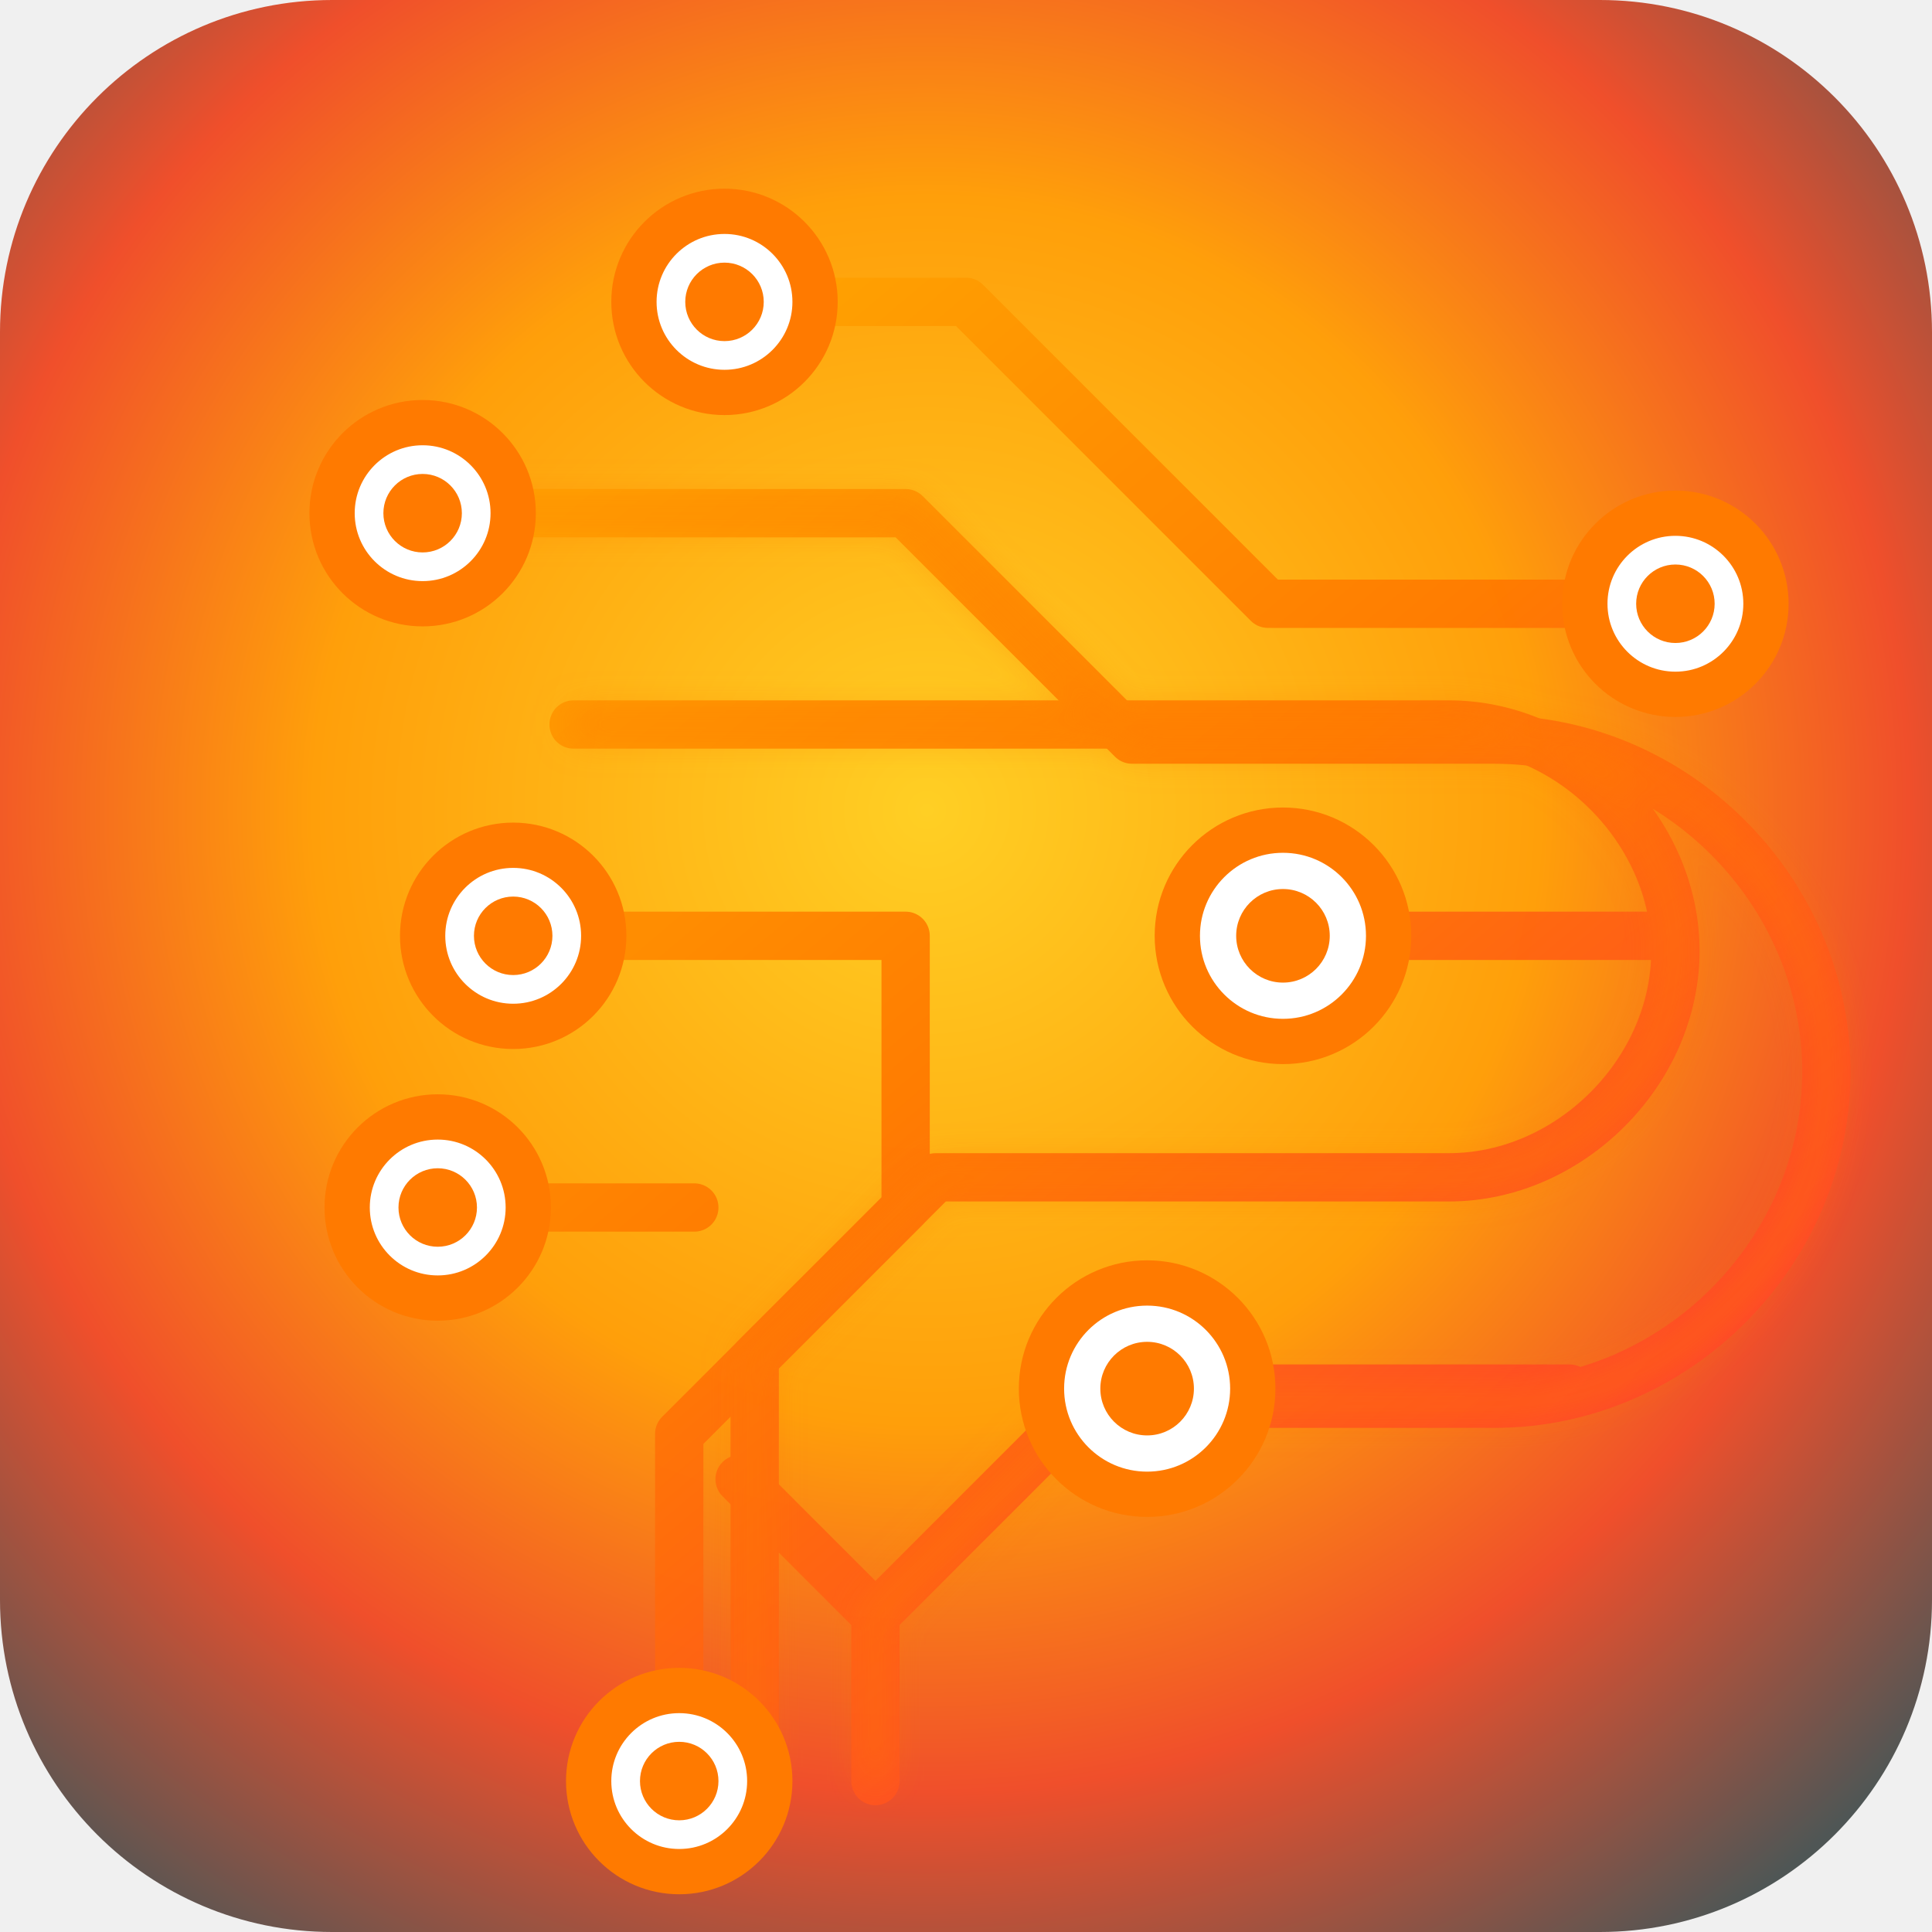
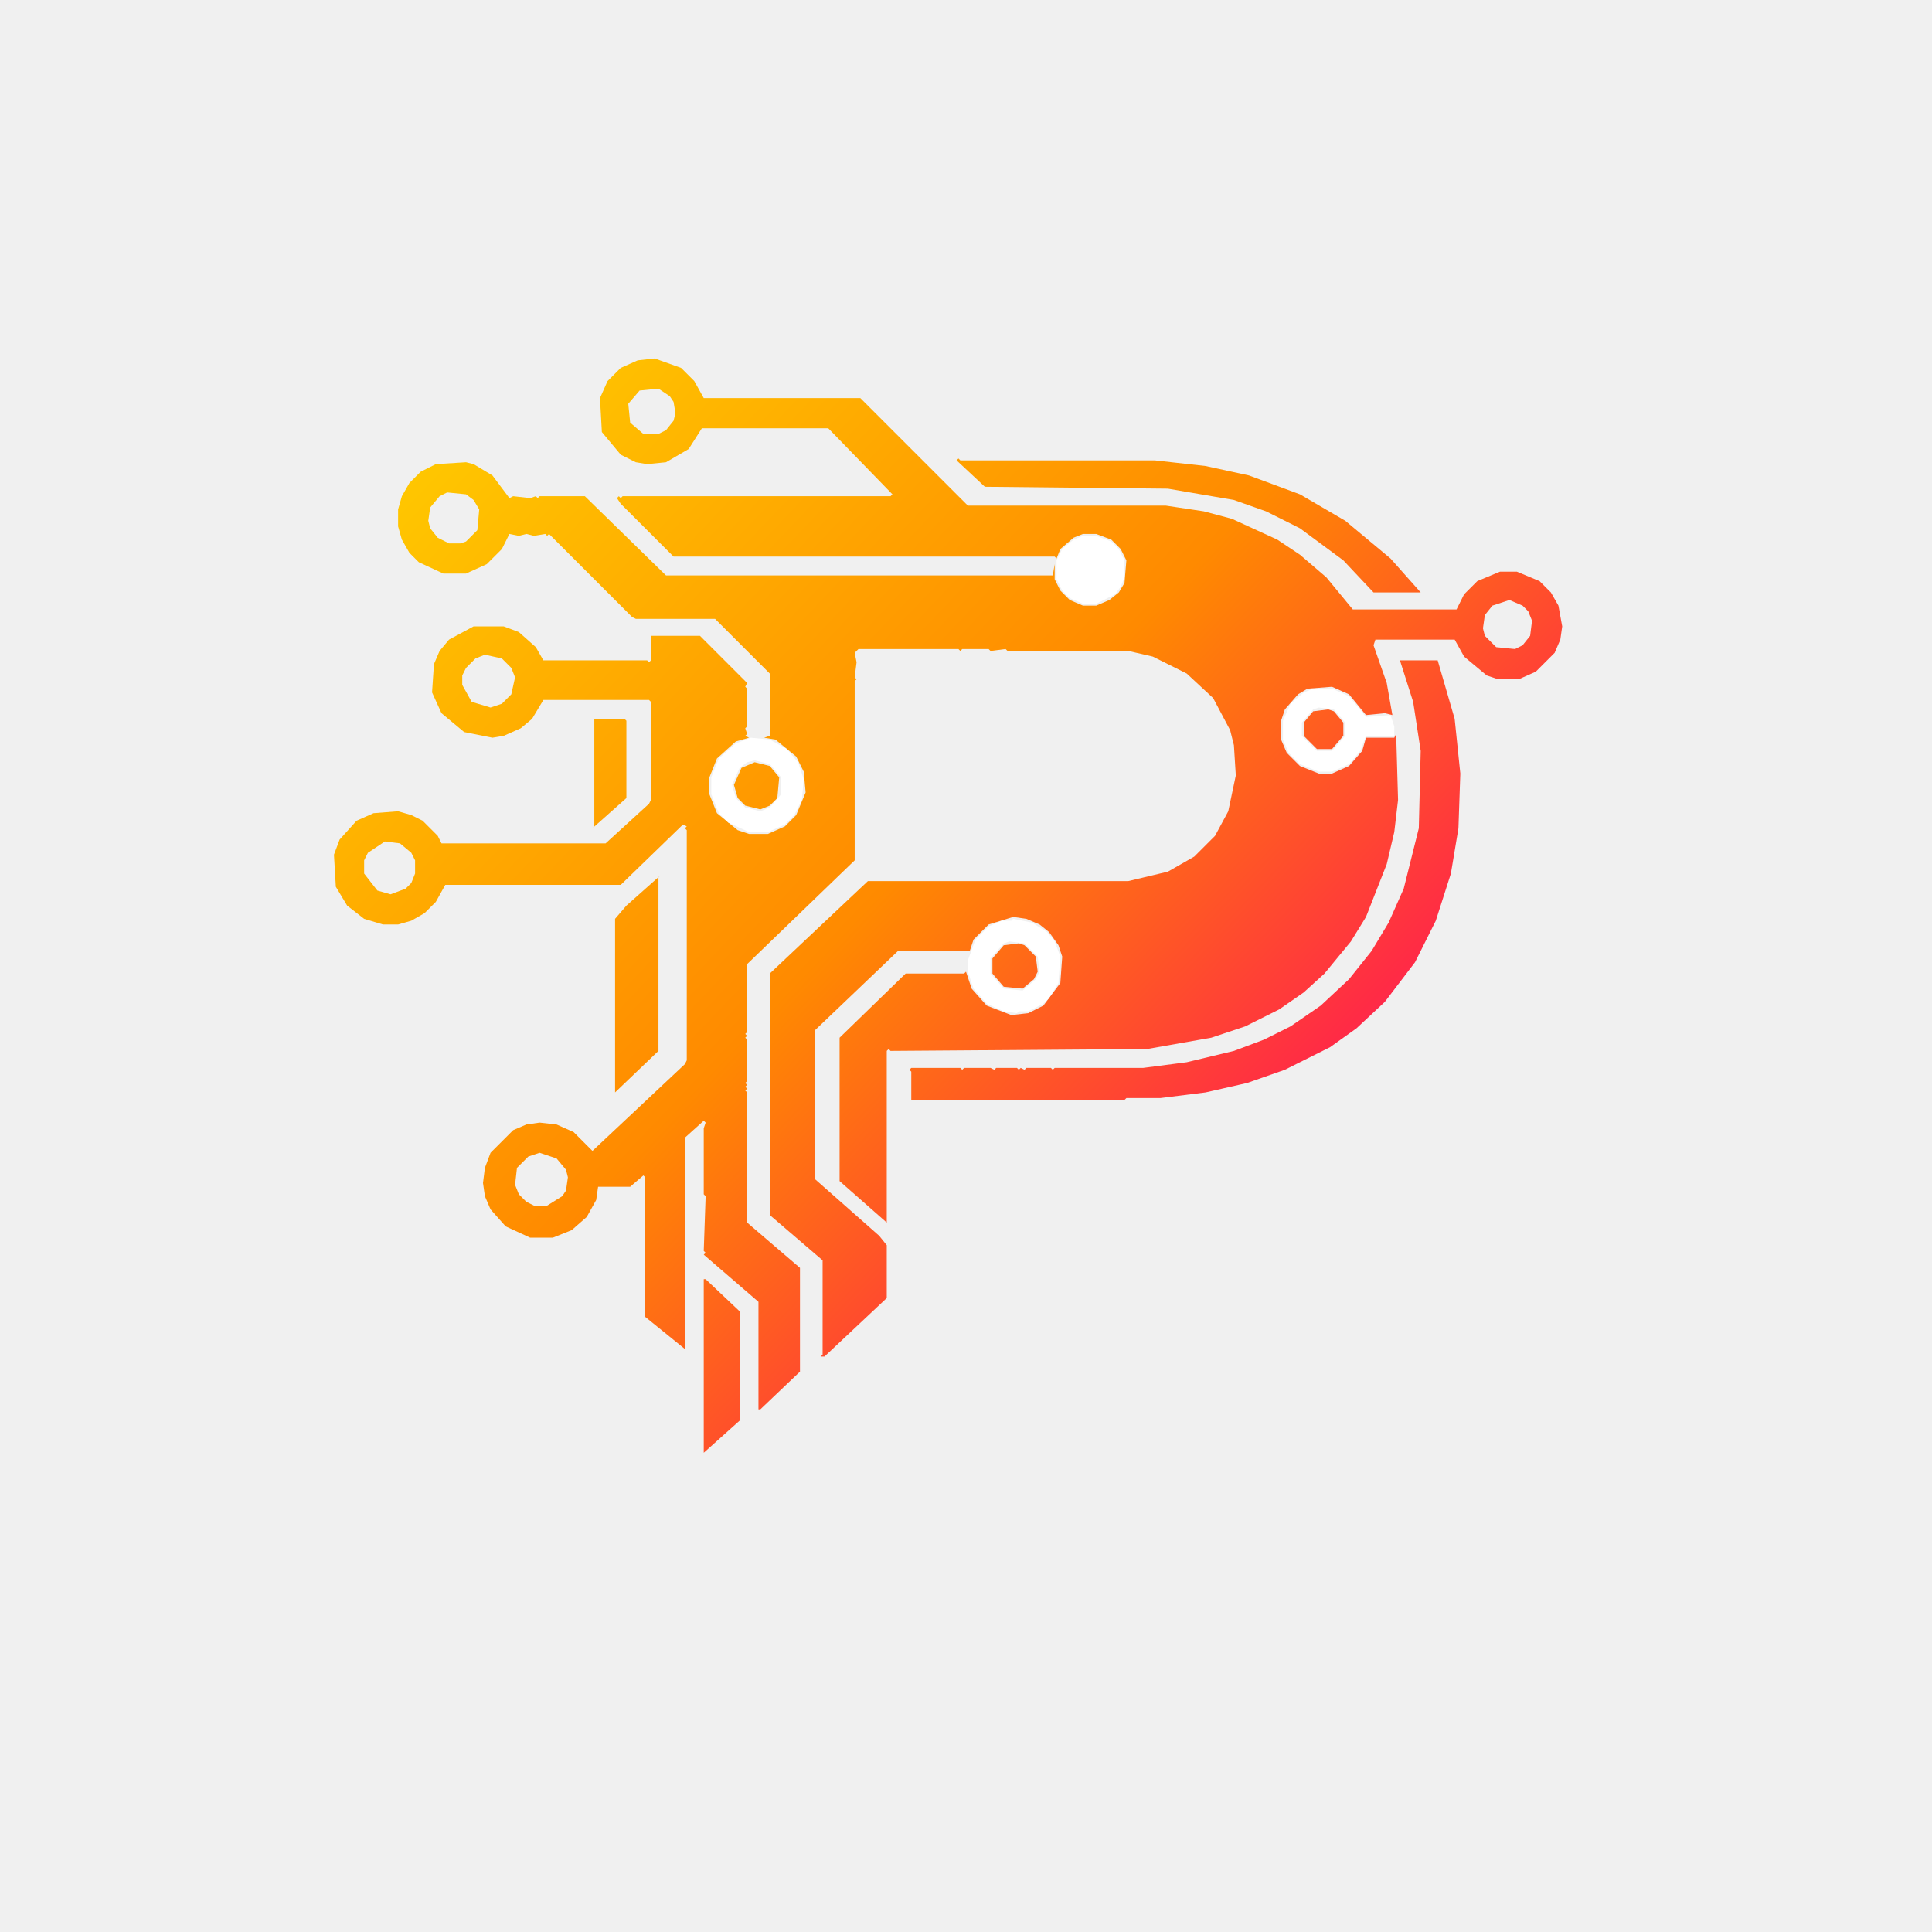
- <svg xmlns="http://www.w3.org/2000/svg" viewBox="0 0 128 128" role="img" aria-label="Patchdeck">
+ <svg xmlns="http://www.w3.org/2000/svg" width="1024" height="1024" viewBox="0 0 1024 1024" role="img" aria-label="Patchdeck logo">
  <defs>
-     <radialGradient id="glow" cx="48%" cy="42%" r="70%">
-       <stop offset="0" stop-color="#ffcf24" />
-       <stop offset="0.45" stop-color="#ff9f0a" />
-       <stop offset="0.72" stop-color="#f04f2b" />
-       <stop offset="1" stop-color="#4f5655" />
-     </radialGradient>
-     <linearGradient id="trace" x1="24" y1="18" x2="100" y2="108" gradientUnits="userSpaceOnUse">
-       <stop offset="0" stop-color="#ffb000" />
-       <stop offset="0.55" stop-color="#ff7a00" />
-       <stop offset="1" stop-color="#ff3f2f" />
+     <linearGradient id="patchdeck-gradient" x1="207" y1="194" x2="820" y2="777" gradientUnits="userSpaceOnUse">
+       <stop offset="0" stop-color="#ffcf00" />
+       <stop offset="0.45" stop-color="#ff8a00" />
+       <stop offset="0.72" stop-color="#ff2b45" />
+       <stop offset="1" stop-color="#d900ff" />
    </linearGradient>
-     <filter id="soft" x="-20%" y="-20%" width="140%" height="140%">
-       <feGaussianBlur stdDeviation="1.2" />
-     </filter>
  </defs>
-   <rect width="128" height="128" rx="22" fill="url(#glow)" />
-   <g fill="none" stroke="url(#trace)" stroke-width="3.2" stroke-linecap="round" stroke-linejoin="round" opacity="0.95">
-     <path d="M28 34h32l15 15h24c12 0 22 10 22 22s-10 22-22 22H72L58 107v11" />
-     <path d="M38 48h58c8 0 15 7 15 15s-7 15-15 15H62L50 90v27" />
-     <path d="M34 62h26v18L45 95v23" />
-     <path d="M48 20h16l20 20h27" />
-     <path d="M29 80h17" />
-     <path d="M85 62h25" />
-     <path d="M76 92h28" />
-     <path d="M58 107l-9-9" />
-   </g>
-   <g fill="none" stroke="#ff7a00" stroke-width="1.4" filter="url(#soft)" opacity="0.55">
-     <path d="M28 34h32l15 15h24c12 0 22 10 22 22s-10 22-22 22H72L58 107v11" />
-     <path d="M38 48h58c8 0 15 7 15 15s-7 15-15 15H62L50 90v27" />
-   </g>
-   <g fill="#fff" stroke="#ff7a00" stroke-width="3">
-     <circle cx="28" cy="34" r="6" />
-     <circle cx="48" cy="20" r="6" />
-     <circle cx="34" cy="62" r="6" />
-     <circle cx="29" cy="80" r="6" />
-     <circle cx="85" cy="62" r="7" />
-     <circle cx="76" cy="92" r="7" />
-     <circle cx="111" cy="40" r="6" />
-     <circle cx="45" cy="118" r="6" />
-   </g>
-   <g fill="#ff7a00">
-     <circle cx="28" cy="34" r="2.6" />
-     <circle cx="48" cy="20" r="2.6" />
-     <circle cx="34" cy="62" r="2.6" />
-     <circle cx="29" cy="80" r="2.6" />
-     <circle cx="85" cy="62" r="3.1" />
-     <circle cx="76" cy="92" r="3.1" />
-     <circle cx="111" cy="40" r="2.6" />
-     <circle cx="45" cy="118" r="2.6" />
-   </g>
+   <path d="M 816.0 308.0 L 804.0 303.0 L 795.0 303.0 L 783.0 308.0 L 776.0 315.0 L 772.0 323.0 L 717.0 323.0 L 703.0 306.0 L 689.0 294.0 L 677.0 286.0 L 653.0 275.0 L 638.0 271.0 L 618.0 268.0 L 513.0 268.0 L 456.0 211.0 L 373.0 211.0 L 368.0 202.0 L 361.0 195.0 L 347.0 190.0 L 338.0 191.0 L 329.0 195.0 L 322.0 202.0 L 318.0 211.0 L 319.0 229.0 L 329.0 241.0 L 337.0 245.0 L 343.0 246.0 L 353.0 245.0 L 365.0 238.0 L 372.0 227.0 L 439.0 227.0 L 473.0 262.0 L 472.0 263.0 L 330.0 263.0 L 329.0 264.0 L 328.0 263.0 L 327.0 264.0 L 329.0 267.0 L 357.0 295.0 L 559.0 295.0 L 560.0 296.0 L 562.0 291.0 L 569.0 285.0 L 574.0 283.0 L 581.0 283.0 L 589.0 286.0 L 594.0 291.0 L 597.0 297.0 L 596.0 309.0 L 593.0 314.0 L 588.0 318.0 L 581.0 321.0 L 574.0 321.0 L 567.0 318.0 L 562.0 313.0 L 559.0 307.0 L 559.0 299.0 L 558.0 305.0 L 353.0 305.0 L 310.0 263.0 L 286.0 263.0 L 285.0 264.0 L 284.0 263.0 L 281.0 264.0 L 272.0 263.0 L 270.0 264.0 L 261.0 252.0 L 251.0 246.0 L 247.0 245.0 L 231.0 246.0 L 223.0 250.0 L 217.0 256.0 L 213.0 263.0 L 211.0 270.0 L 211.0 279.0 L 213.0 286.0 L 217.0 293.0 L 222.0 298.0 L 235.0 304.0 L 247.0 304.0 L 258.0 299.0 L 266.0 291.0 L 270.0 283.0 L 275.0 284.0 L 279.0 283.0 L 283.0 284.0 L 289.0 283.0 L 290.0 284.0 L 291.0 283.0 L 335.0 327.0 L 337.0 328.0 L 379.0 328.0 L 408.0 357.0 L 408.0 390.0 L 405.0 391.0 L 411.0 392.0 L 422.0 401.0 L 426.0 409.0 L 427.0 420.0 L 422.0 432.0 L 416.0 438.0 L 407.0 442.0 L 397.0 442.0 L 391.0 440.0 L 380.0 431.0 L 376.0 421.0 L 376.0 412.0 L 380.0 402.0 L 390.0 393.0 L 397.0 391.0 L 395.0 390.0 L 396.0 389.0 L 395.0 386.0 L 396.0 385.0 L 396.0 365.0 L 395.0 364.0 L 396.0 362.0 L 371.0 337.0 L 345.0 337.0 L 345.0 350.0 L 344.0 351.0 L 343.0 350.0 L 288.0 350.0 L 284.0 343.0 L 275.0 335.0 L 267.0 332.0 L 251.0 332.0 L 238.0 339.0 L 233.0 345.0 L 230.0 352.0 L 229.0 367.0 L 234.0 378.0 L 246.0 388.0 L 261.0 391.0 L 267.0 390.0 L 276.0 386.0 L 282.0 381.0 L 288.0 371.0 L 344.0 371.0 L 345.0 372.0 L 345.0 424.0 L 344.0 426.0 L 321.0 447.0 L 234.0 447.0 L 232.0 443.0 L 224.0 435.0 L 218.0 432.0 L 211.0 430.0 L 198.0 431.0 L 189.0 435.0 L 180.0 445.0 L 177.0 453.0 L 178.0 470.0 L 184.0 480.0 L 193.0 487.0 L 203.0 490.0 L 211.0 490.0 L 218.0 488.0 L 225.0 484.0 L 231.0 478.0 L 236.0 469.0 L 329.0 469.0 L 362.0 437.0 L 364.0 438.0 L 363.0 439.0 L 364.0 440.0 L 364.0 562.0 L 363.0 564.0 L 314.0 610.0 L 304.0 600.0 L 295.0 596.0 L 286.0 595.0 L 279.0 596.0 L 272.0 599.0 L 260.0 611.0 L 257.0 619.0 L 256.0 627.0 L 257.0 634.0 L 260.0 641.0 L 268.0 650.0 L 281.0 656.0 L 293.0 656.0 L 303.0 652.0 L 311.0 645.0 L 316.0 636.0 L 317.0 629.0 L 334.0 629.0 L 341.0 623.0 L 342.0 624.0 L 342.0 698.0 L 363.0 715.0 L 363.0 603.0 L 373.0 594.0 L 374.0 595.0 L 373.0 598.0 L 373.0 633.0 L 374.0 634.0 L 373.0 663.0 L 374.0 664.0 L 373.0 665.0 L 402.0 690.0 L 402.0 747.0 L 403.0 747.0 L 424.0 727.0 L 424.0 672.0 L 396.0 648.0 L 396.0 579.0 L 395.0 578.0 L 396.0 577.0 L 395.0 576.0 L 396.0 575.0 L 395.0 574.0 L 396.0 573.0 L 396.0 551.0 L 395.0 550.0 L 396.0 549.0 L 395.0 548.0 L 396.0 547.0 L 396.0 511.0 L 453.0 456.0 L 453.0 361.0 L 454.0 360.0 L 453.0 359.0 L 454.0 351.0 L 453.0 346.0 L 455.0 344.0 L 508.0 344.0 L 509.0 345.0 L 510.0 344.0 L 524.0 344.0 L 525.0 345.0 L 533.0 344.0 L 534.0 345.0 L 598.0 345.0 L 611.0 348.0 L 629.0 357.0 L 643.0 370.0 L 652.0 387.0 L 654.0 395.0 L 655.0 411.0 L 651.0 430.0 L 644.0 443.0 L 633.0 454.0 L 619.0 462.0 L 598.0 467.0 L 460.0 467.0 L 408.0 516.0 L 408.0 644.0 L 436.0 668.0 L 436.0 718.0 L 435.0 719.0 L 437.0 719.0 L 470.0 688.0 L 470.0 660.0 L 466.0 655.0 L 432.0 625.0 L 432.0 546.0 L 476.0 504.0 L 514.0 504.0 L 516.0 498.0 L 524.0 490.0 L 537.0 486.0 L 544.0 487.0 L 551.0 490.0 L 556.0 494.0 L 561.0 501.0 L 563.0 507.0 L 562.0 521.0 L 553.0 533.0 L 545.0 537.0 L 536.0 538.0 L 523.0 533.0 L 515.0 524.0 L 512.0 515.0 L 511.0 516.0 L 480.0 516.0 L 445.0 550.0 L 445.0 626.0 L 470.0 648.0 L 470.0 557.0 L 471.0 556.0 L 472.0 557.0 L 608.0 556.0 L 642.0 550.0 L 660.0 544.0 L 678.0 535.0 L 691.0 526.0 L 702.0 516.0 L 716.0 499.0 L 724.0 486.0 L 735.0 458.0 L 739.0 441.0 L 741.0 424.0 L 740.0 389.0 L 739.0 391.0 L 724.0 391.0 L 722.0 398.0 L 715.0 406.0 L 706.0 410.0 L 699.0 410.0 L 689.0 406.0 L 682.0 399.0 L 679.0 392.0 L 679.0 382.0 L 681.0 376.0 L 688.0 368.0 L 693.0 365.0 L 706.0 364.0 L 715.0 368.0 L 724.0 379.0 L 734.0 378.0 L 738.0 379.0 L 735.0 362.0 L 728.0 342.0 L 729.0 339.0 L 771.0 339.0 L 776.0 348.0 L 788.0 358.0 L 794.0 360.0 L 805.0 360.0 L 814.0 356.0 L 824.0 346.0 L 827.0 339.0 L 828.0 332.0 L 826.0 321.0 L 822.0 314.0 Z M 762.0 350.0 L 742.0 350.0 L 749.0 372.0 L 753.0 398.0 L 752.0 439.0 L 744.0 471.0 L 736.0 489.0 L 727.0 504.0 L 715.0 519.0 L 700.0 533.0 L 684.0 544.0 L 670.0 551.0 L 654.0 557.0 L 629.0 563.0 L 606.0 566.0 L 559.0 566.0 L 558.0 567.0 L 557.0 566.0 L 544.0 566.0 L 543.0 567.0 L 541.0 566.0 L 540.0 567.0 L 539.0 566.0 L 528.0 566.0 L 527.0 567.0 L 525.0 566.0 L 511.0 566.0 L 510.0 567.0 L 509.0 566.0 L 483.0 566.0 L 482.0 567.0 L 483.0 568.0 L 483.0 583.0 L 596.0 583.0 L 597.0 582.0 L 615.0 582.0 L 639.0 579.0 L 661.0 574.0 L 681.0 567.0 L 705.0 555.0 L 719.0 545.0 L 734.0 531.0 L 750.0 510.0 L 761.0 488.0 L 769.0 463.0 L 773.0 439.0 L 774.0 410.0 L 771.0 381.0 Z M 507.0 244.0 L 522.0 258.0 L 619.0 259.0 L 654.0 265.0 L 671.0 271.0 L 689.0 280.0 L 712.0 297.0 L 728.0 314.0 L 753.0 314.0 L 737.0 296.0 L 713.0 276.0 L 689.0 262.0 L 662.0 252.0 L 639.0 247.0 L 612.0 244.0 L 509.0 244.0 L 508.0 243.0 Z M 350.0 464.0 L 332.0 480.0 L 326.0 487.0 L 326.0 579.0 L 349.0 557.0 L 349.0 465.0 Z M 374.0 678.0 L 373.0 678.0 L 373.0 770.0 L 392.0 753.0 L 392.0 695.0 Z M 331.0 381.0 L 315.0 381.0 L 315.0 438.0 L 314.0 439.0 L 332.0 423.0 L 332.0 382.0 Z M 286.0 611.0 L 295.0 614.0 L 300.0 620.0 L 301.0 624.0 L 300.0 631.0 L 298.0 634.0 L 290.0 639.0 L 283.0 639.0 L 279.0 637.0 L 275.0 633.0 L 273.0 628.0 L 274.0 619.0 L 280.0 613.0 Z M 257.0 347.0 L 266.0 349.0 L 271.0 354.0 L 273.0 359.0 L 271.0 368.0 L 266.0 373.0 L 260.0 375.0 L 250.0 372.0 L 245.0 363.0 L 245.0 358.0 L 247.0 354.0 L 252.0 349.0 Z M 204.0 446.0 L 212.0 447.0 L 218.0 452.0 L 220.0 456.0 L 220.0 463.0 L 218.0 468.0 L 215.0 471.0 L 207.0 474.0 L 200.0 472.0 L 193.0 463.0 L 193.0 456.0 L 195.0 452.0 Z M 237.0 261.0 L 247.0 262.0 L 251.0 265.0 L 254.0 270.0 L 253.0 281.0 L 247.0 287.0 L 244.0 288.0 L 238.0 288.0 L 232.0 285.0 L 228.0 280.0 L 227.0 276.0 L 228.0 269.0 L 233.0 263.0 Z M 800.0 318.0 L 807.0 321.0 L 810.0 324.0 L 812.0 329.0 L 811.0 337.0 L 807.0 342.0 L 803.0 344.0 L 793.0 343.0 L 787.0 337.0 L 786.0 333.0 L 787.0 326.0 L 791.0 321.0 Z M 339.0 207.0 L 349.0 206.0 L 355.0 210.0 L 357.0 213.0 L 358.0 219.0 L 357.0 223.0 L 353.0 228.0 L 349.0 230.0 L 341.0 230.0 L 334.0 224.0 L 333.0 214.0 Z M 532.0 501.0 L 526.0 508.0 L 526.0 516.0 L 532.0 523.0 L 542.0 524.0 L 548.0 519.0 L 550.0 515.0 L 549.0 507.0 L 543.0 501.0 L 540.0 500.0 Z M 400.0 404.0 L 393.0 407.0 L 389.0 416.0 L 391.0 423.0 L 395.0 427.0 L 403.0 429.0 L 408.0 427.0 L 412.0 423.0 L 413.0 412.0 L 408.0 406.0 Z M 696.0 377.0 L 691.0 383.0 L 691.0 390.0 L 698.0 397.0 L 706.0 397.0 L 712.0 390.0 L 712.0 383.0 L 707.0 377.0 L 704.0 376.0 Z" fill="url(#patchdeck-gradient)" fill-rule="evenodd" />
+   <path d="M 398.0 391.0 L 390.0 394.0 L 381.0 402.0 L 377.0 412.0 L 377.0 421.0 L 381.0 431.0 L 386.0 436.0 L 397.0 441.0 L 407.0 441.0 L 416.0 437.0 L 421.0 432.0 L 425.0 424.0 L 426.0 413.0 L 423.0 404.0 L 417.0 397.0 L 408.0 392.0 Z M 537.0 487.0 L 536.0 488.0 L 531.0 488.0 L 524.0 491.0 L 517.0 498.0 L 513.0 509.0 L 513.0 515.0 L 516.0 524.0 L 523.0 532.0 L 532.0 536.0 L 539.0 537.0 L 540.0 536.0 L 545.0 536.0 L 553.0 532.0 L 556.0 529.0 L 561.0 521.0 L 562.0 507.0 L 559.0 499.0 L 555.0 494.0 L 547.0 489.0 Z M 680.0 382.0 L 680.0 392.0 L 683.0 399.0 L 689.0 405.0 L 699.0 409.0 L 706.0 409.0 L 715.0 405.0 L 721.0 398.0 L 724.0 390.0 L 739.0 390.0 L 739.0 385.0 L 737.0 379.0 L 724.0 380.0 L 715.0 369.0 L 706.0 365.0 L 696.0 365.0 L 691.0 367.0 L 684.0 373.0 Z M 574.0 284.0 L 569.0 286.0 L 563.0 291.0 L 560.0 297.0 L 560.0 307.0 L 563.0 313.0 L 567.0 317.0 L 574.0 320.0 L 581.0 320.0 L 591.0 315.0 L 594.0 311.0 L 596.0 306.0 L 596.0 297.0 L 593.0 291.0 L 589.0 287.0 L 581.0 284.0 Z M 400.0 403.0 L 408.0 405.0 L 414.0 412.0 L 414.0 421.0 L 408.0 428.0 L 403.0 430.0 L 395.0 428.0 L 390.0 423.0 L 388.0 416.0 L 392.0 407.0 L 396.0 404.0 Z M 532.0 500.0 L 535.0 499.0 L 543.0 500.0 L 550.0 507.0 L 551.0 515.0 L 549.0 519.0 L 542.0 525.0 L 532.0 524.0 L 525.0 516.0 L 525.0 508.0 Z M 696.0 376.0 L 699.0 375.0 L 707.0 376.0 L 713.0 383.0 L 713.0 390.0 L 706.0 398.0 L 698.0 398.0 L 690.0 390.0 L 690.0 383.0 Z" fill="#ffffff" fill-rule="evenodd" />
</svg>
